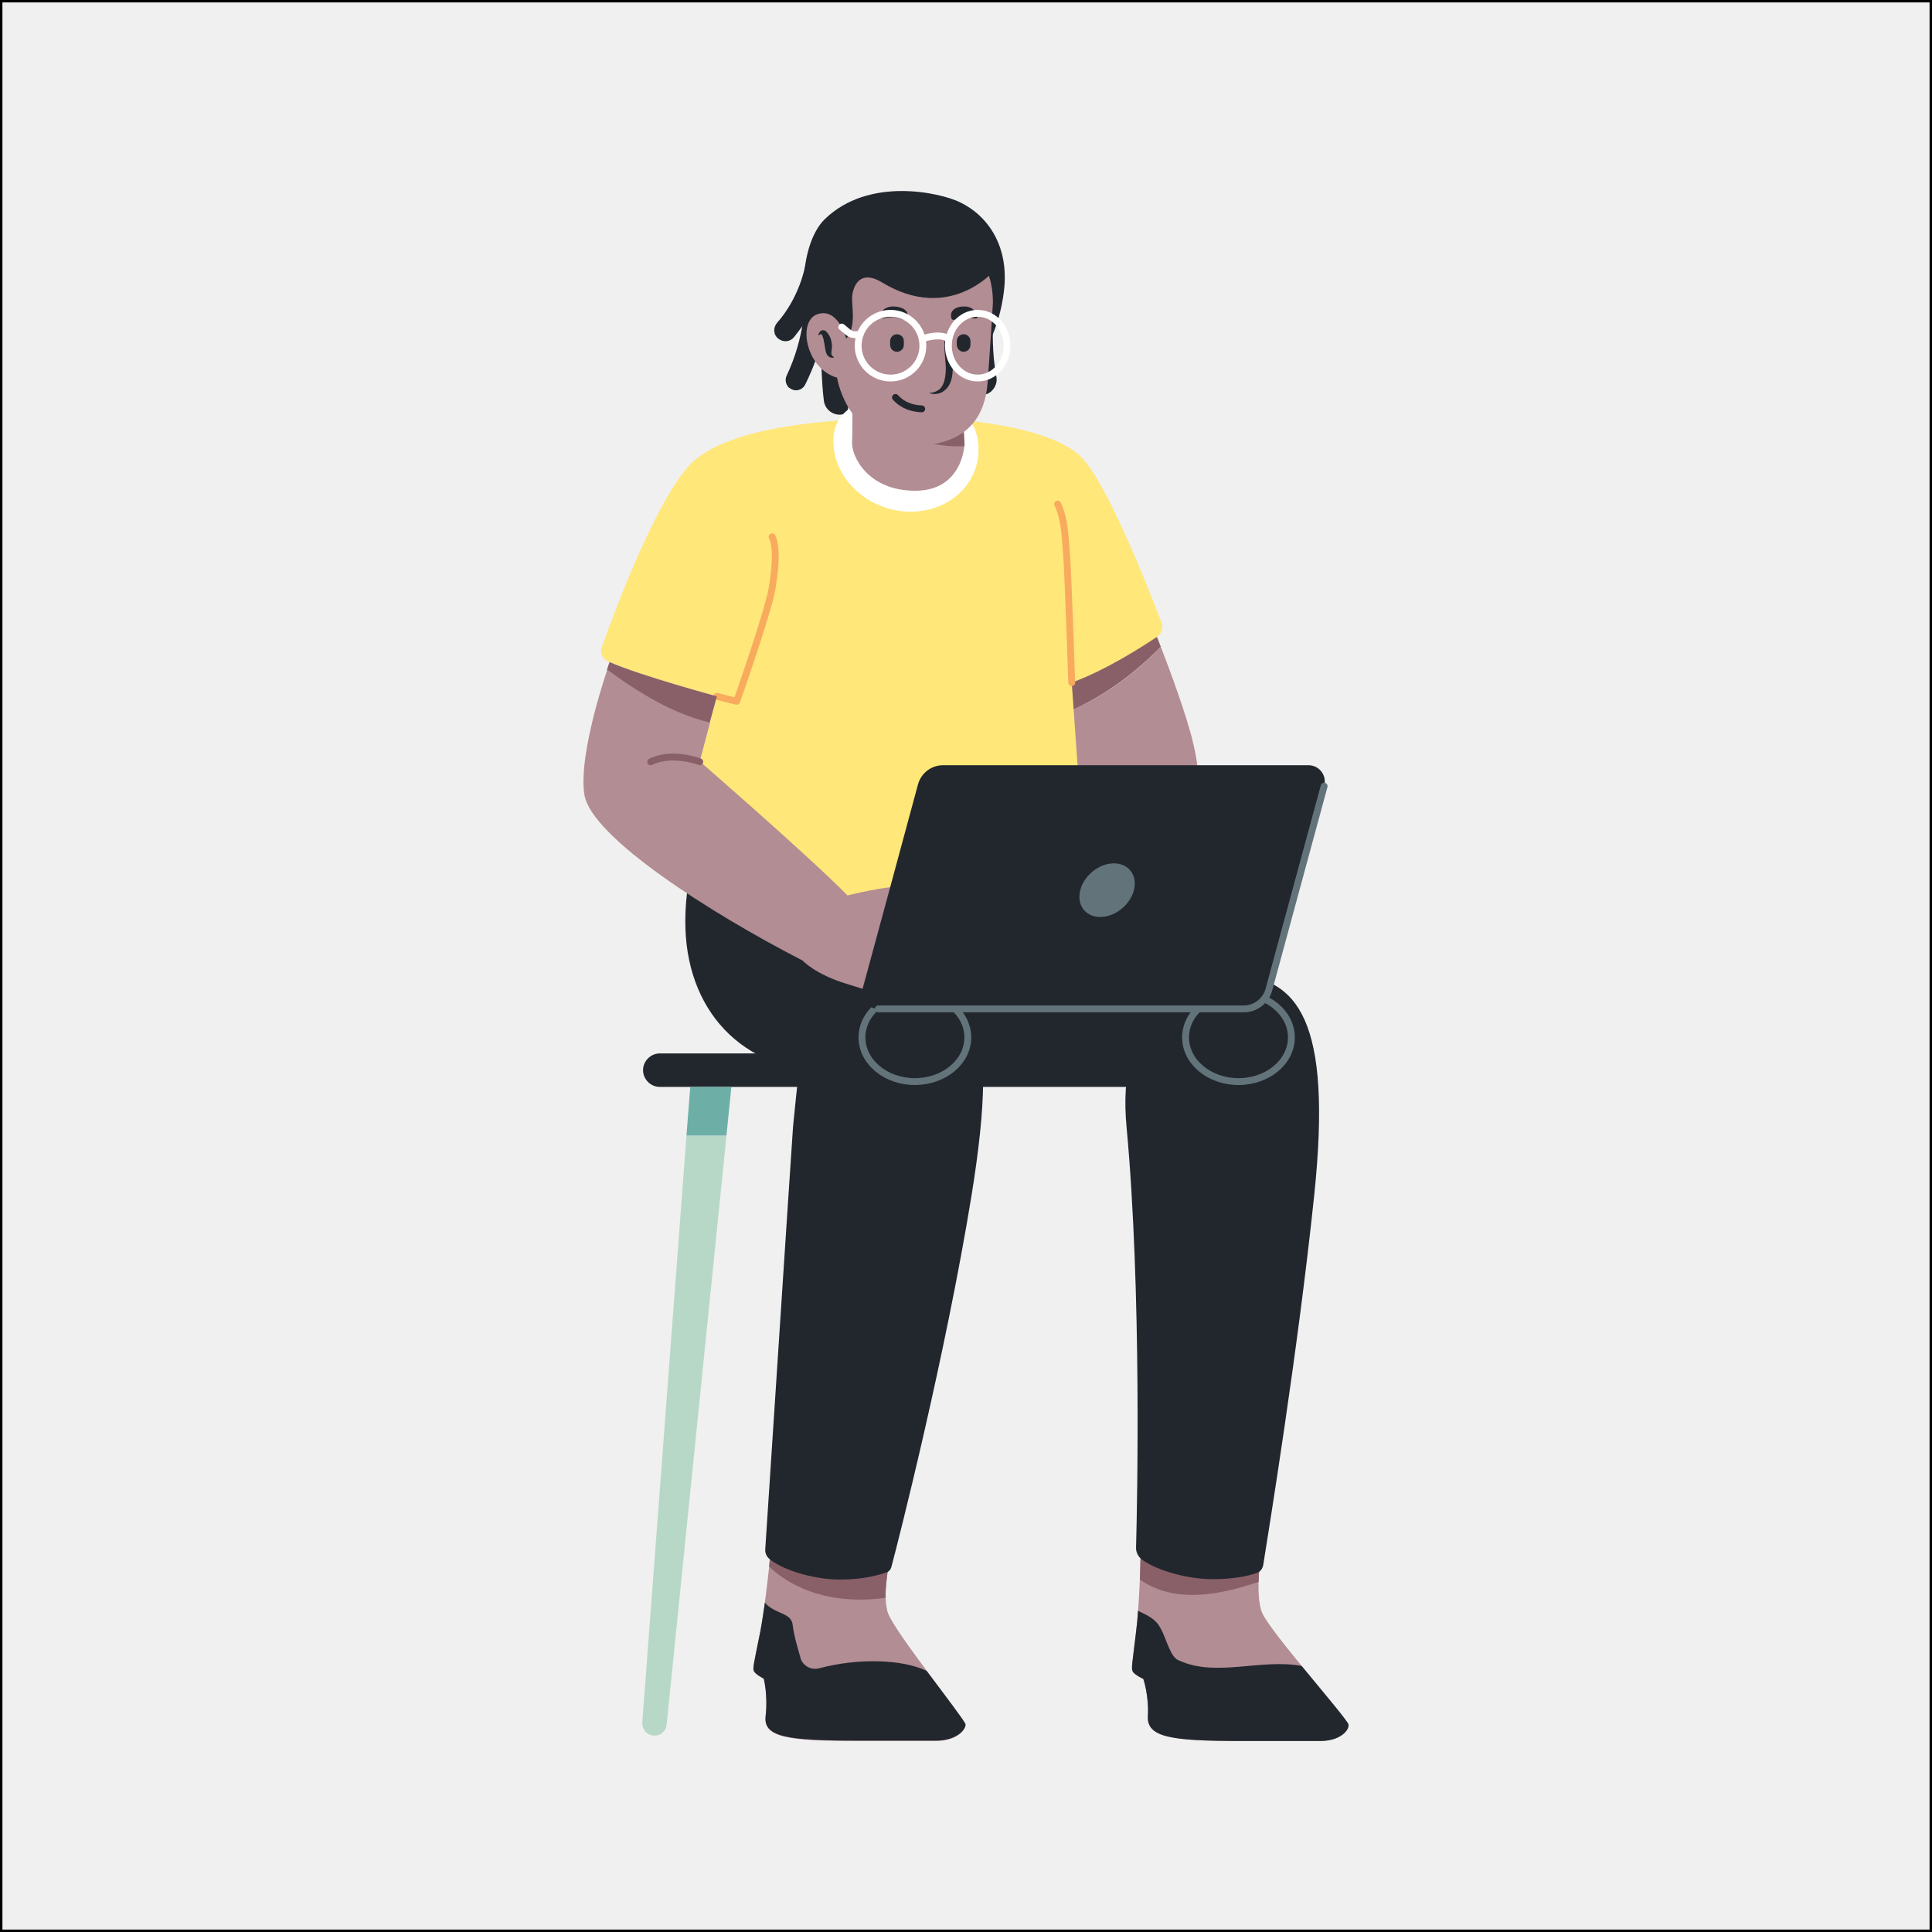
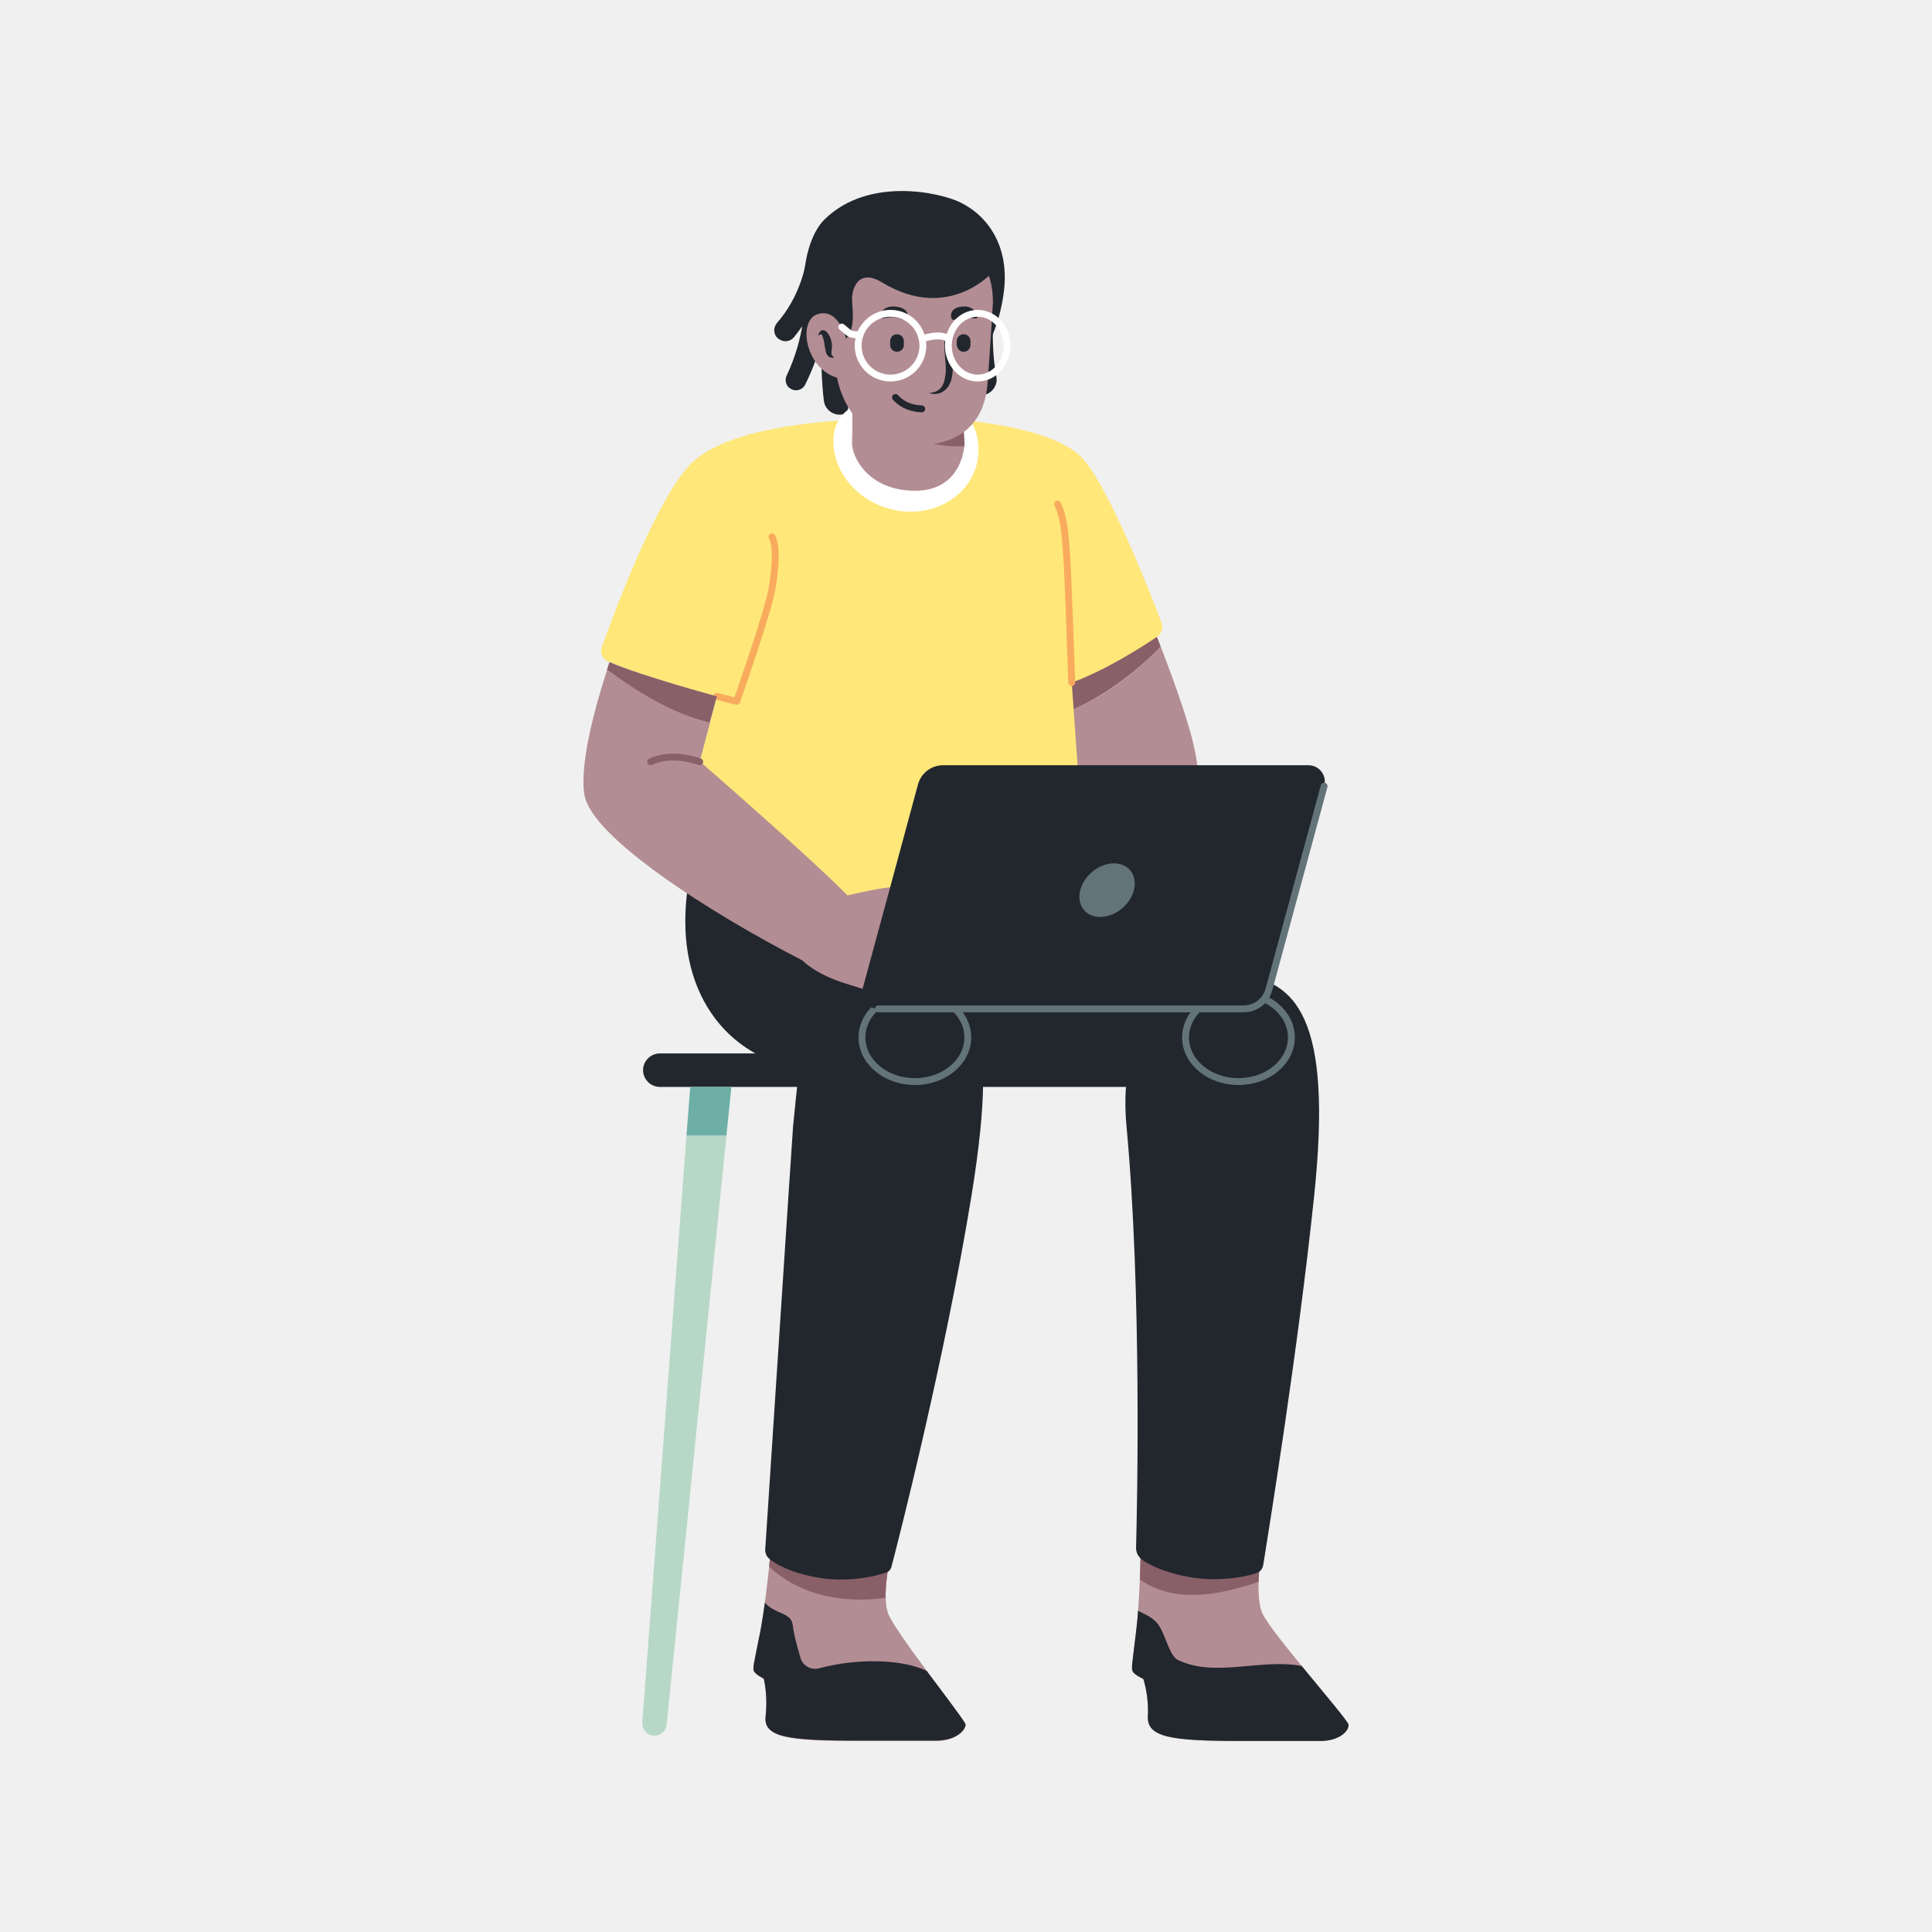
<svg xmlns="http://www.w3.org/2000/svg" width="800" height="800" viewBox="0 0 800 800" fill="none">
  <path d="M505.419 450.07H273.212C269.428 450.07 266.275 446.917 266.275 443.134C266.275 439.351 269.428 436.198 273.212 436.198H505.419C509.203 436.198 512.356 439.351 512.356 443.134C512.356 446.917 509.203 450.07 505.419 450.07Z" fill="#22272E" />
  <path d="M302.848 450.07H285.823L284.246 470.248H300.799L302.848 450.07Z" fill="#6DAFA7" />
  <path d="M284.248 470.248L265.961 713.176C265.803 716.171 268.01 718.693 271.006 718.693C273.686 718.693 275.893 716.644 276.05 714.121L300.8 470.406H284.248V470.248Z" fill="#B8D8C7" />
  <path d="M475.783 450.07H492.966L494.385 470.248H477.833L475.783 450.07Z" fill="#6DAFA7" />
  <path d="M494.385 470.248L512.829 713.176C512.987 716.171 510.78 718.693 507.785 718.693C505.105 718.693 502.898 716.644 502.74 714.121L477.99 470.406H494.385V470.248Z" fill="#B8D8C7" />
  <path d="M411.148 135.416C411.148 135.416 410.675 146.293 412.567 155.909C413.197 158.904 411.463 162.057 408.626 163.161C406.734 163.791 404.527 164.107 402.478 162.846C397.433 159.693 405.315 126.115 411.148 135.416Z" fill="#22272E" />
  <path d="M340.053 147.869C340.053 147.869 340.21 158.904 341.156 165.998C341.629 169.782 345.413 172.462 349.196 171.516C349.669 171.358 349.984 171.201 350.3 171.043C353.137 169.151 351.088 143.298 351.088 143.298C351.088 143.298 340.683 143.455 340.053 147.869Z" fill="#22272E" />
  <path d="M333.273 124.538C333.273 124.538 333.43 139.356 325.706 155.594C324.918 157.328 325.391 159.377 326.809 160.638C326.809 160.638 326.809 160.638 326.967 160.638C329.016 162.372 332.169 161.742 333.43 159.219C336.583 152.914 342.574 139.041 342.101 124.38C341.628 104.675 333.273 124.538 333.273 124.538Z" fill="#22272E" />
  <path d="M399.801 714.123C399.958 716.488 395.86 720.901 387.662 720.901C379.465 720.901 383.563 720.901 354.872 720.901C326.181 720.901 315.935 719.483 317.038 710.655C318.142 701.827 316.25 695.206 316.25 695.206C316.25 695.206 312.782 693.472 312.151 692.053C311.521 690.634 312.151 689.058 314.831 675.658C314.989 674.87 315.146 673.924 315.304 672.978C317.669 659.106 319.718 636.72 319.718 636.72C325.866 633.725 369.218 641.922 369.218 641.922C369.218 641.922 365.277 658.633 367.326 666.672C367.484 667.145 367.484 667.461 367.641 667.776C370.164 675.5 399.643 711.916 399.801 714.123Z" fill="#B28D93" />
  <path d="M366.694 661.627C366.536 653.115 369.216 641.922 369.216 641.922C369.216 641.922 325.864 633.725 319.716 636.72C319.716 636.72 319.243 641.764 318.455 648.701C331.697 660.997 349.668 663.992 366.694 661.627Z" fill="#896068" />
  <path d="M383.72 691.895C373.788 687.008 355.028 686.535 339.264 690.791C335.796 691.737 332.17 689.688 331.382 686.22C330.279 682.121 328.86 677.865 328.229 672.82C327.599 667.618 321.135 668.564 316.721 663.677C316.091 667.933 315.46 672.189 314.83 675.5C312.15 688.9 311.677 690.476 312.15 691.895C312.78 693.314 316.248 695.048 316.248 695.048C316.248 695.048 317.982 701.826 317.037 710.497C315.933 719.325 326.18 720.743 354.871 720.743C383.562 720.743 379.463 720.743 387.661 720.743C395.858 720.743 399.957 716.329 399.799 713.965C399.641 713.019 391.759 702.615 383.72 691.895Z" fill="#22272E" />
  <path d="M472.473 636.72C472.473 636.72 472.157 662.101 470.423 675.658C468.847 689.058 468.374 690.634 469.005 692.053C469.635 693.472 473.419 695.206 473.419 695.206C473.419 695.206 475.783 701.984 475.31 710.655C474.837 719.483 485.242 720.902 513.933 720.902C542.624 720.902 538.525 720.902 546.723 720.902C554.92 720.902 558.703 716.488 558.388 714.123C558.073 711.758 525.756 675.5 522.603 667.776C519.45 660.209 522.288 641.765 522.288 641.765C522.288 641.765 478.463 633.725 472.473 636.72Z" fill="#B28D93" />
  <path d="M521.185 655.006C521.342 648.228 522.288 641.922 522.288 641.922C522.288 641.922 478.306 633.725 472.473 636.72C472.473 636.72 472.315 644.76 472 654.061C486.503 664.15 504.79 660.524 521.185 655.006Z" fill="#896068" />
  <path d="M538.998 689.846C522.13 686.693 503.686 694.575 488.395 687.639C484.769 686.693 483.192 679.126 480.67 674.397C478.621 670.456 475.783 669.195 471.212 666.988C471.054 670.141 470.739 673.136 470.423 675.658C468.847 689.058 468.374 690.634 469.005 692.053C469.635 693.472 473.419 695.206 473.419 695.206C473.419 695.206 475.783 701.985 475.31 710.655C474.837 719.483 485.242 720.902 513.933 720.902C542.624 720.902 538.525 720.902 546.723 720.902C554.92 720.902 558.703 716.488 558.388 714.123C558.23 712.862 548.457 701.354 538.998 689.846Z" fill="#22272E" />
  <path d="M296.859 337.514C296.859 337.514 283.932 350.756 283.774 381.338C283.617 417.754 306.79 443.923 344.782 443.923C382.774 443.923 458.285 442.819 485.242 443.923C512.199 445.026 508.573 385.595 488.71 367.308C468.847 349.179 314.988 315.286 296.859 337.514Z" fill="#22272E" />
  <path d="M333.747 429.42C337.531 417.597 350.93 398.68 375.365 403.567C401.849 408.769 414.776 417.754 402.322 494.842C391.444 561.682 372.054 637.824 369.059 649.016C368.744 649.962 368.113 650.751 367.168 651.066C364.33 652.012 357.867 654.061 347.935 654.061C336.269 654.061 323.5 649.805 318.456 645.391C317.352 644.445 316.722 642.868 316.879 641.45C318.141 622.533 327.599 477.343 328.387 466.466C329.964 450.859 331.067 437.775 333.747 429.42Z" fill="#22272E" />
  <path d="M510.305 403.566C537.42 404.67 551.765 422.326 544.198 494.841C537.42 559.79 525.281 634.04 523.074 648.07C522.759 649.647 521.813 650.908 520.237 651.381C517.084 652.484 511.093 653.903 502.265 653.903C491.23 653.903 478.777 650.12 472.944 645.863C471.21 644.602 470.264 642.553 470.422 640.503C470.894 623.636 472.786 534.41 466.48 466.623C462.382 423.429 484.925 402.463 510.305 403.566Z" fill="#22272E" />
  <path d="M378.832 447.864C390.934 447.864 400.745 439.676 400.745 429.577C400.745 419.478 390.934 411.291 378.832 411.291C366.73 411.291 356.92 419.478 356.92 429.577C356.92 439.676 366.73 447.864 378.832 447.864Z" stroke="#63737A" stroke-width="2.838" stroke-miterlimit="10" stroke-linecap="round" stroke-linejoin="round" />
  <path d="M512.828 447.864C524.93 447.864 534.741 439.676 534.741 429.577C534.741 419.478 524.93 411.291 512.828 411.291C500.726 411.291 490.916 419.478 490.916 429.577C490.916 439.676 500.726 447.864 512.828 447.864Z" stroke="#63737A" stroke-width="2.838" stroke-miterlimit="10" stroke-linecap="round" stroke-linejoin="round" />
  <path d="M480.668 267.836C479.722 265.314 479.092 263.737 479.092 263.737L428.488 274.299L429.434 299.365C448.824 294.005 466.48 282.339 480.668 267.836Z" fill="#896068" />
  <path d="M494.069 307.72C491.389 296.212 483.979 276.349 480.669 267.836C466.481 282.497 448.825 294.005 429.277 299.207L430.066 323.326L452.451 393.32L478.935 378.186C498.798 334.834 497.537 322.538 494.069 307.72Z" fill="#B28D93" />
  <path d="M251.774 273.827C249.41 272.881 248.306 270.201 249.252 267.836C254.139 253.964 271.007 208.72 285.194 192.956C302.22 174.196 355.976 173.093 378.834 173.093C401.692 173.093 433.852 177.191 446.621 188.226C457.656 197.685 475.942 244.663 480.987 257.905C481.775 259.954 480.987 262.319 479.253 263.58C472.947 267.836 457.971 277.452 443.783 282.655L450.562 378.186C450.562 378.186 303.323 375.979 297.491 373.142C291.658 370.146 284.091 335.78 285.194 332.154C286.298 328.686 296.86 288.33 296.86 288.33C296.86 288.33 267.223 280.605 251.774 273.827Z" fill="#FFE779" />
  <path d="M296.857 288.329C296.857 288.329 302.69 289.906 305.055 290.379C305.055 290.379 317.982 253.805 319.716 243.559C321.45 233.312 321.45 225.745 319.716 222.277" stroke="#F8AB5D" stroke-width="2.838" stroke-miterlimit="10" stroke-linecap="round" stroke-linejoin="round" />
  <path d="M443.78 282.654C443.78 282.654 442.361 239.775 441.731 230.947C441.1 222.119 440.785 214.552 437.947 208.719" stroke="#F8AB5D" stroke-width="2.838" stroke-miterlimit="10" stroke-linecap="round" stroke-linejoin="round" />
  <path d="M296.856 288.33C296.856 288.33 265.327 279.817 252.4 274.142C252.4 274.142 251.927 275.403 251.297 277.453C264.381 287.069 278.569 295.739 293.86 299.365L296.856 288.33Z" fill="#896068" />
  <path d="M371.737 367.309C367.008 366.837 350.928 370.778 350.928 370.778C335.164 354.698 289.763 315.287 289.763 315.287L294.019 299.208C278.728 295.582 264.54 286.912 251.456 277.295C248.303 286.754 239.632 314.814 241.997 329.16C244.992 346.658 293.704 377.872 332.326 397.735C332.326 397.735 337.529 403.41 350.455 407.351C354.712 408.612 360.544 410.661 362.909 410.977C365.274 411.292 371.422 410.661 375.205 410.977C378.989 411.292 380.723 407.981 384.821 408.454C388.92 408.927 390.024 406.247 393.019 407.981C396.014 409.715 398.221 406.247 398.221 402.779C398.063 399.469 376.466 367.94 371.737 367.309Z" fill="#B28D93" />
  <path d="M289.762 315.444C289.762 315.444 278.411 311.03 269.426 315.444" stroke="#896068" stroke-width="2.838" stroke-miterlimit="10" stroke-linecap="round" stroke-linejoin="round" />
  <path d="M405.158 185.231C405.789 200.365 392.704 212.346 376.152 211.873C359.599 211.4 345.569 198.631 345.096 183.497C344.466 168.363 358.811 163.634 375.521 164.107C392.074 164.58 404.685 170.097 405.158 185.231Z" fill="white" />
  <path d="M352.823 145.82C352.823 145.82 353.138 177.191 352.823 183.024C352.508 188.857 359.286 203.202 378.992 203.202C398.697 203.202 399.643 183.97 399.328 183.024C399.012 182.078 398.224 152.441 397.278 150.55C396.648 148.658 358.498 138.253 352.823 145.82Z" fill="#B28D93" />
  <path d="M364.172 170.885C373.473 181.447 386.399 185.388 399.326 184.758C399.484 183.812 399.326 183.181 399.326 183.024C399.326 182.708 399.169 180.344 399.011 176.876C387.345 180.501 375.837 174.196 364.172 170.885Z" fill="#896068" />
  <path d="M406.262 147.87C406.262 147.87 413.829 136.992 415.72 120.44C417.927 102.153 409.257 89.384 397.434 83.709C389.236 79.768 359.757 72.989 341.471 90.803C329.963 101.996 328.386 138.411 346.357 147.082C369.373 158.117 349.826 160.481 350.771 161.427C350.771 161.427 351.244 164.107 357.865 157.013C364.486 149.761 406.262 147.87 406.262 147.87Z" fill="#22272E" />
  <path d="M411.147 125.326C411.147 125.326 409.886 146.135 408.94 158.589C407.994 171.042 401.689 183.812 380.407 184.442C359.125 185.073 349.036 168.835 346.671 156.697C343.203 138.253 337.213 102.626 366.692 98.527C396.171 94.428 411.147 103.729 411.147 125.326Z" fill="#B28D93" />
  <path d="M411.15 112.558C411.15 112.558 392.863 133.682 365.275 116.972C355.186 110.824 352.822 119.967 352.822 123.593C352.822 128.638 355.186 138.569 347.304 142.668C344.151 144.244 339.264 134.47 341.944 112.558C344.624 90.646 386.084 92.38 399.799 93.956C413.514 95.533 413.357 102.784 411.15 112.558Z" fill="#22272E" />
  <path d="M350.458 140.461C350.458 140.461 347.305 127.376 338.635 130.056C329.807 132.736 333.748 154.018 347.936 156.698" fill="#B28D93" />
  <path d="M381.672 169.308C378.204 169.151 374.105 168.205 370.795 164.579" stroke="#22272E" stroke-width="2.838" stroke-miterlimit="10" stroke-linecap="round" stroke-linejoin="round" />
  <path d="M399.011 145.662C400.588 145.662 401.849 144.401 401.849 142.825V141.248C401.849 139.672 400.588 138.411 399.011 138.411C397.435 138.411 396.174 139.672 396.174 141.248V142.825C396.331 144.401 397.435 145.662 399.011 145.662Z" fill="#22272E" />
  <path d="M371.423 145.662C373 145.662 374.261 144.401 374.261 142.825V141.248C374.261 139.672 373 138.411 371.423 138.411C369.847 138.411 368.586 139.672 368.586 141.248V142.825C368.586 144.401 369.847 145.662 371.423 145.662Z" fill="#22272E" />
  <path d="M404.688 131.159C404.531 129.268 402.639 126.745 399.013 126.903C394.126 127.061 393.338 129.898 393.969 131.79C394.442 133.366 396.649 131.632 399.171 131.317C402.008 131.159 404.846 132.736 404.688 131.159Z" fill="#22272E" />
  <path d="M384.666 162.688C387.031 162.688 389.08 161.584 390.026 160.008C390.499 159.219 390.972 158.274 391.129 157.17C391.445 156.224 391.445 155.121 391.602 154.017C391.76 151.81 391.445 149.761 391.287 147.396C391.129 145.032 390.814 142.667 391.287 140.302C392.075 142.509 392.863 144.716 393.494 146.923C393.809 148.027 394.125 149.288 394.282 150.391C394.44 151.653 394.597 152.914 394.44 154.017C394.282 156.539 393.652 159.219 391.76 161.111C390.814 162.057 389.553 162.845 388.292 163.003C387.031 163.318 385.77 163.16 384.666 162.688Z" fill="#22272E" />
  <path d="M364.174 131.159C364.332 129.268 366.381 126.745 370.164 126.903C375.524 127.218 376.312 129.898 375.682 131.79C375.051 133.366 372.844 131.632 370.164 131.317C367.011 131.159 364.016 132.736 364.174 131.159Z" fill="#22272E" />
  <path d="M338.793 138.884C338.951 138.254 339.266 137.466 339.896 136.993C340.212 136.677 340.842 136.677 341.315 136.835C341.631 136.835 341.788 136.993 341.946 137.15C342.103 137.308 342.419 137.466 342.419 137.623C343.049 138.254 343.365 138.884 343.68 139.515C343.995 140.146 344.153 140.934 344.31 141.564C344.626 142.983 344.468 144.244 344.31 145.348C344.31 145.821 344.153 146.294 344.31 146.767C344.468 147.239 344.941 147.555 345.414 148.028C344.783 148.185 343.995 148.185 343.207 147.712C342.576 147.239 342.103 146.294 341.946 145.663C341.631 144.244 341.473 143.141 341.315 142.037C341.158 141.564 341.158 140.934 341 140.461C340.842 139.988 340.685 139.515 340.527 139.042C340.369 138.727 340.369 138.411 339.896 138.411C340.054 138.254 339.424 138.569 338.793 138.884Z" fill="#22272E" />
  <path d="M368.741 156.54C376.142 156.54 382.141 150.541 382.141 143.14C382.141 135.74 376.142 129.741 368.741 129.741C361.341 129.741 355.342 135.74 355.342 143.14C355.342 150.541 361.341 156.54 368.741 156.54Z" stroke="white" stroke-width="2.838" stroke-miterlimit="10" stroke-linecap="round" stroke-linejoin="round" />
  <path d="M404.844 156.54C411.547 156.54 416.982 150.541 416.982 143.14C416.982 135.74 411.547 129.741 404.844 129.741C398.14 129.741 392.705 135.74 392.705 143.14C392.705 150.541 398.14 156.54 404.844 156.54Z" stroke="white" stroke-width="2.838" stroke-miterlimit="10" stroke-linecap="round" stroke-linejoin="round" />
  <path d="M356.131 138.569H353.924C352.978 138.569 352.033 138.254 351.244 137.623L348.564 135.417" stroke="white" stroke-width="2.838" stroke-miterlimit="10" stroke-linecap="round" stroke-linejoin="round" />
  <path d="M381.828 140.302C381.828 140.302 389.237 137.622 392.705 140.302" stroke="white" stroke-width="2.838" stroke-miterlimit="10" stroke-linecap="round" stroke-linejoin="round" />
  <path d="M515.034 417.754H363.697C359.283 417.754 355.973 413.497 357.234 409.241L368.584 367.466L380.092 324.902C381.353 320.173 385.609 316.862 390.496 316.862H494.383H541.833C546.247 316.862 549.558 321.119 548.297 325.375L525.439 409.714C524.177 414.443 519.921 417.754 515.034 417.754Z" fill="#22272E" />
  <path d="M548.297 325.533L525.439 409.714C524.178 414.443 519.921 417.754 515.034 417.754H363.697" stroke="#63737A" stroke-width="2.838" stroke-miterlimit="10" stroke-linecap="round" stroke-linejoin="round" />
  <path d="M464.871 375.943C470.103 371.347 471.458 364.334 467.896 360.278C464.334 356.223 457.204 356.661 451.971 361.257C446.738 365.854 445.384 372.867 448.946 376.923C452.508 380.978 459.638 380.54 464.871 375.943Z" fill="#63737A" />
  <path d="M333.273 110.666C333.273 110.666 331.066 123.12 321.765 133.682C320.031 135.731 320.189 138.727 322.396 140.303C324.445 141.879 327.283 141.564 328.859 139.515C332.485 134.943 338.791 126.273 342.417 116.972C345.569 108.775 334.061 107.671 333.273 110.666Z" fill="#22272E" />
-   <rect x="0.5" y="0.5" width="799" height="799" stroke="black" />
</svg>
